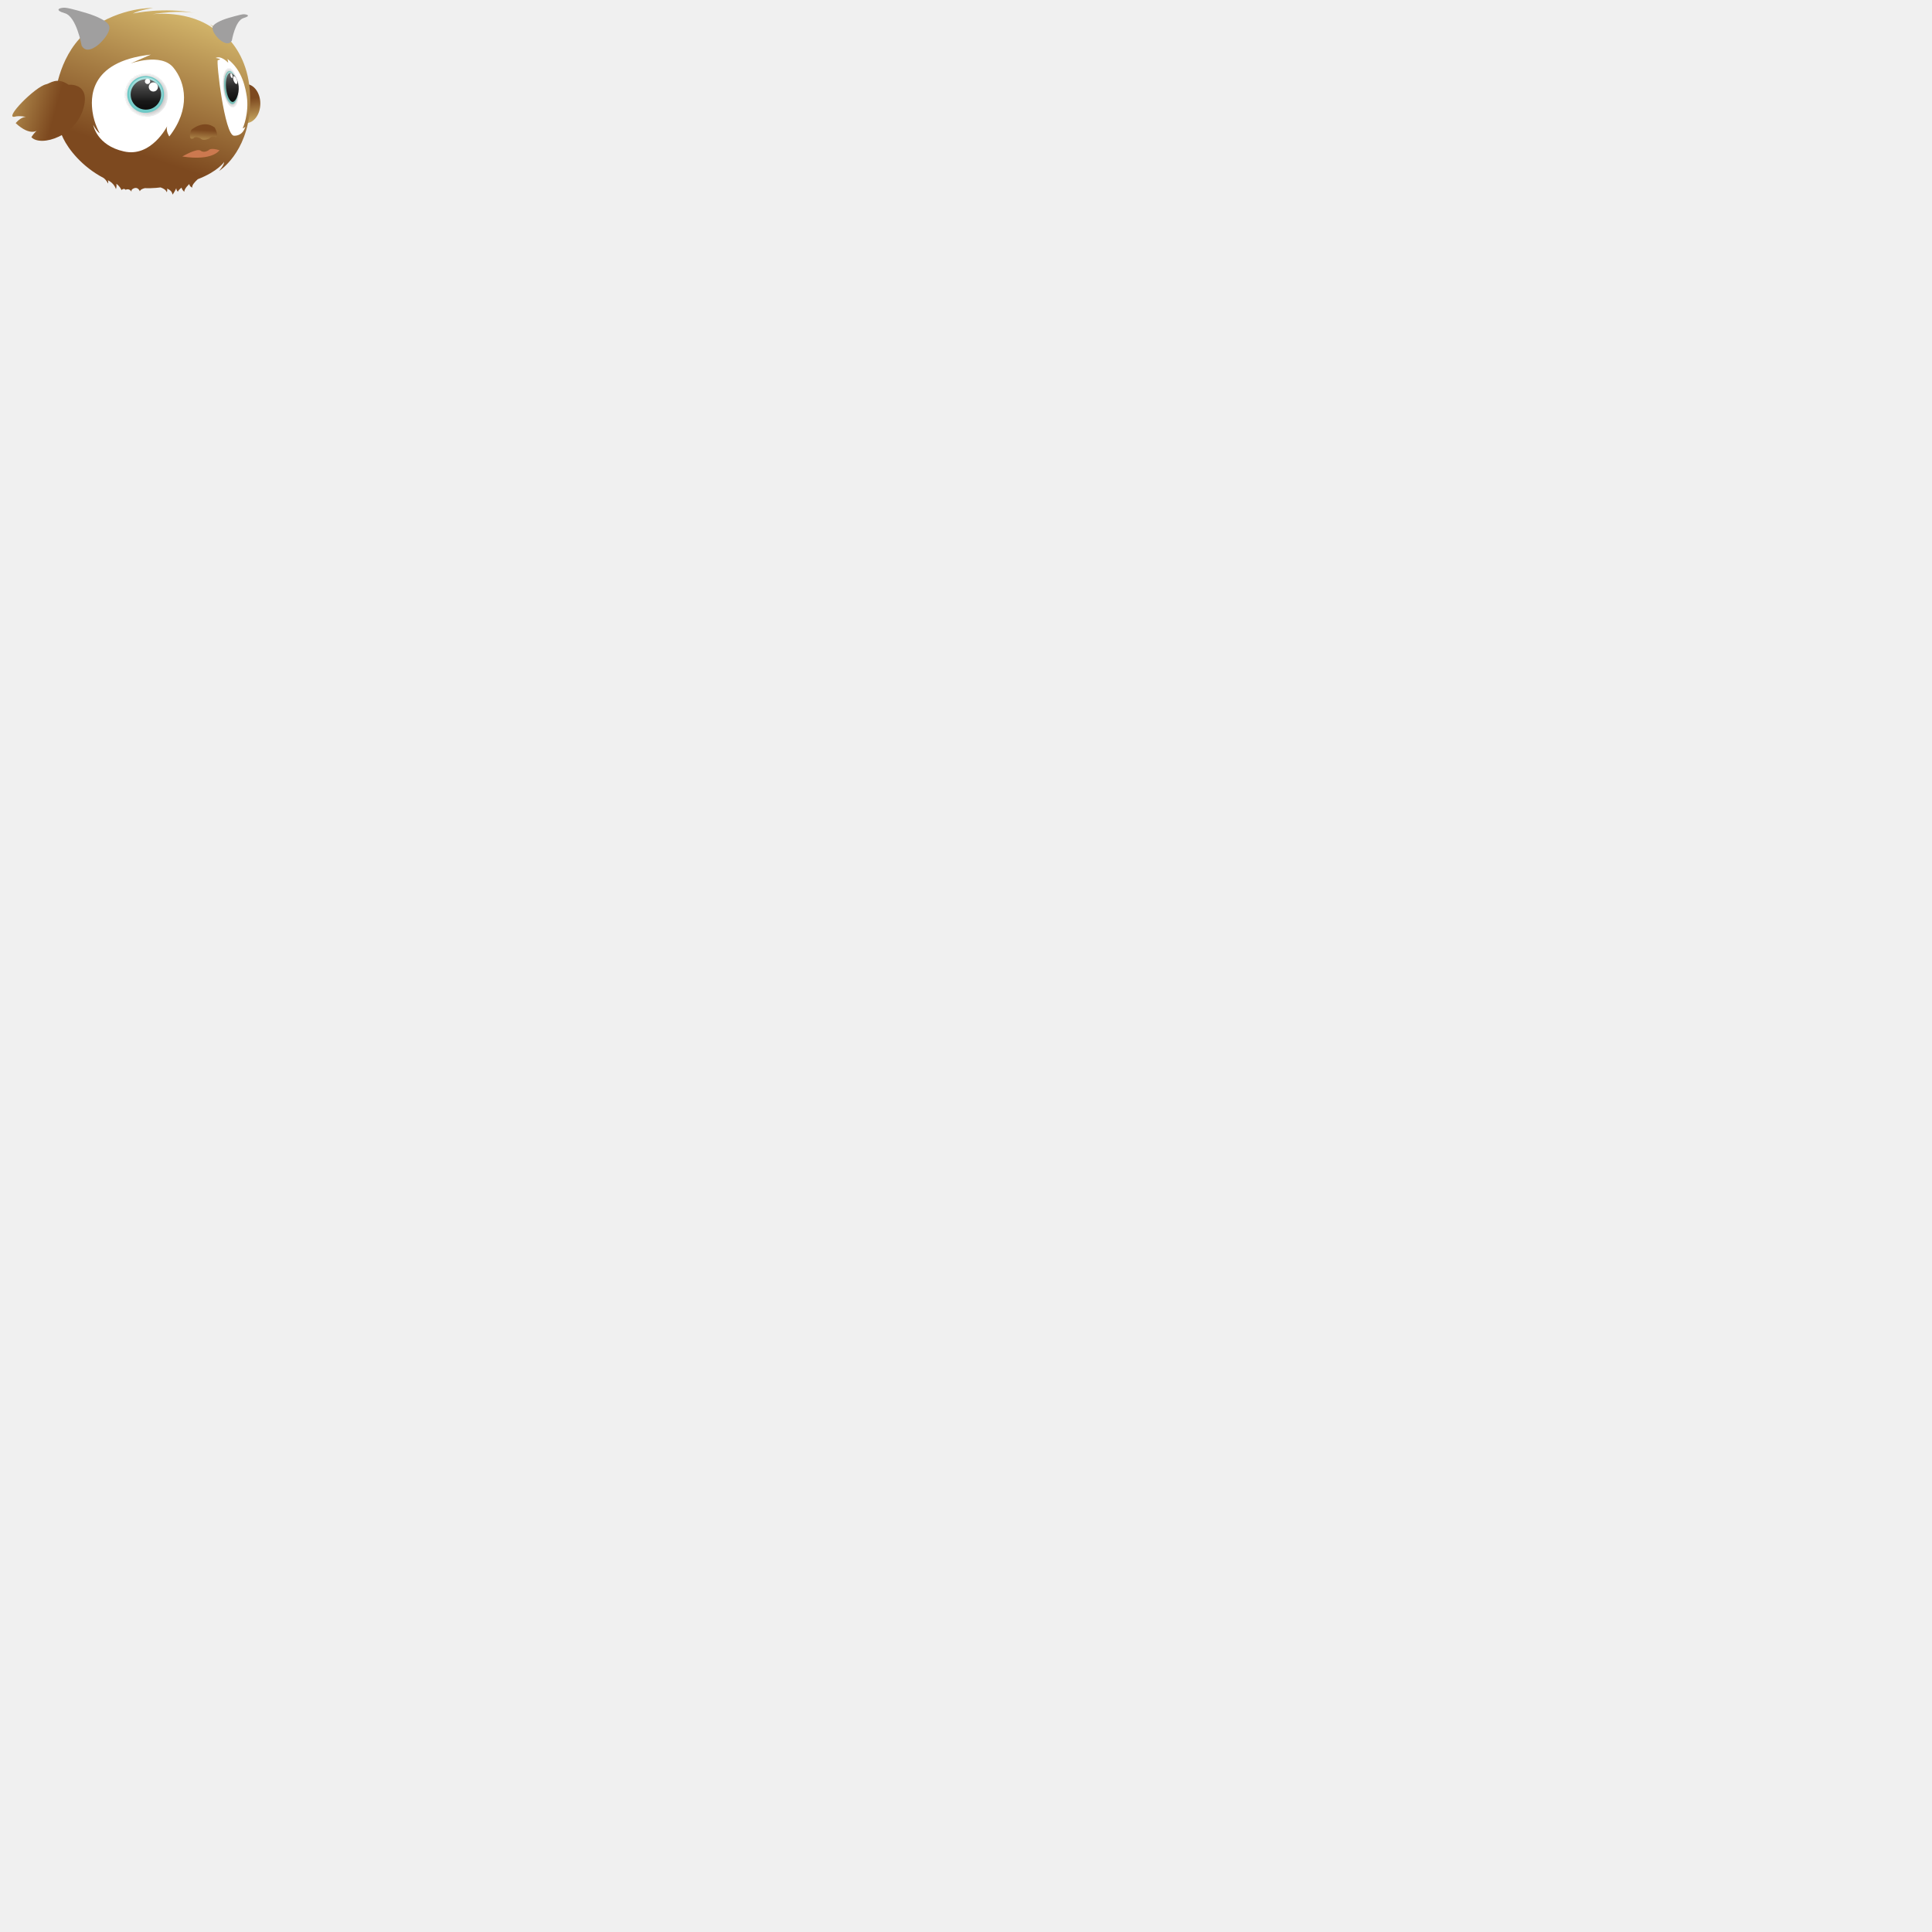
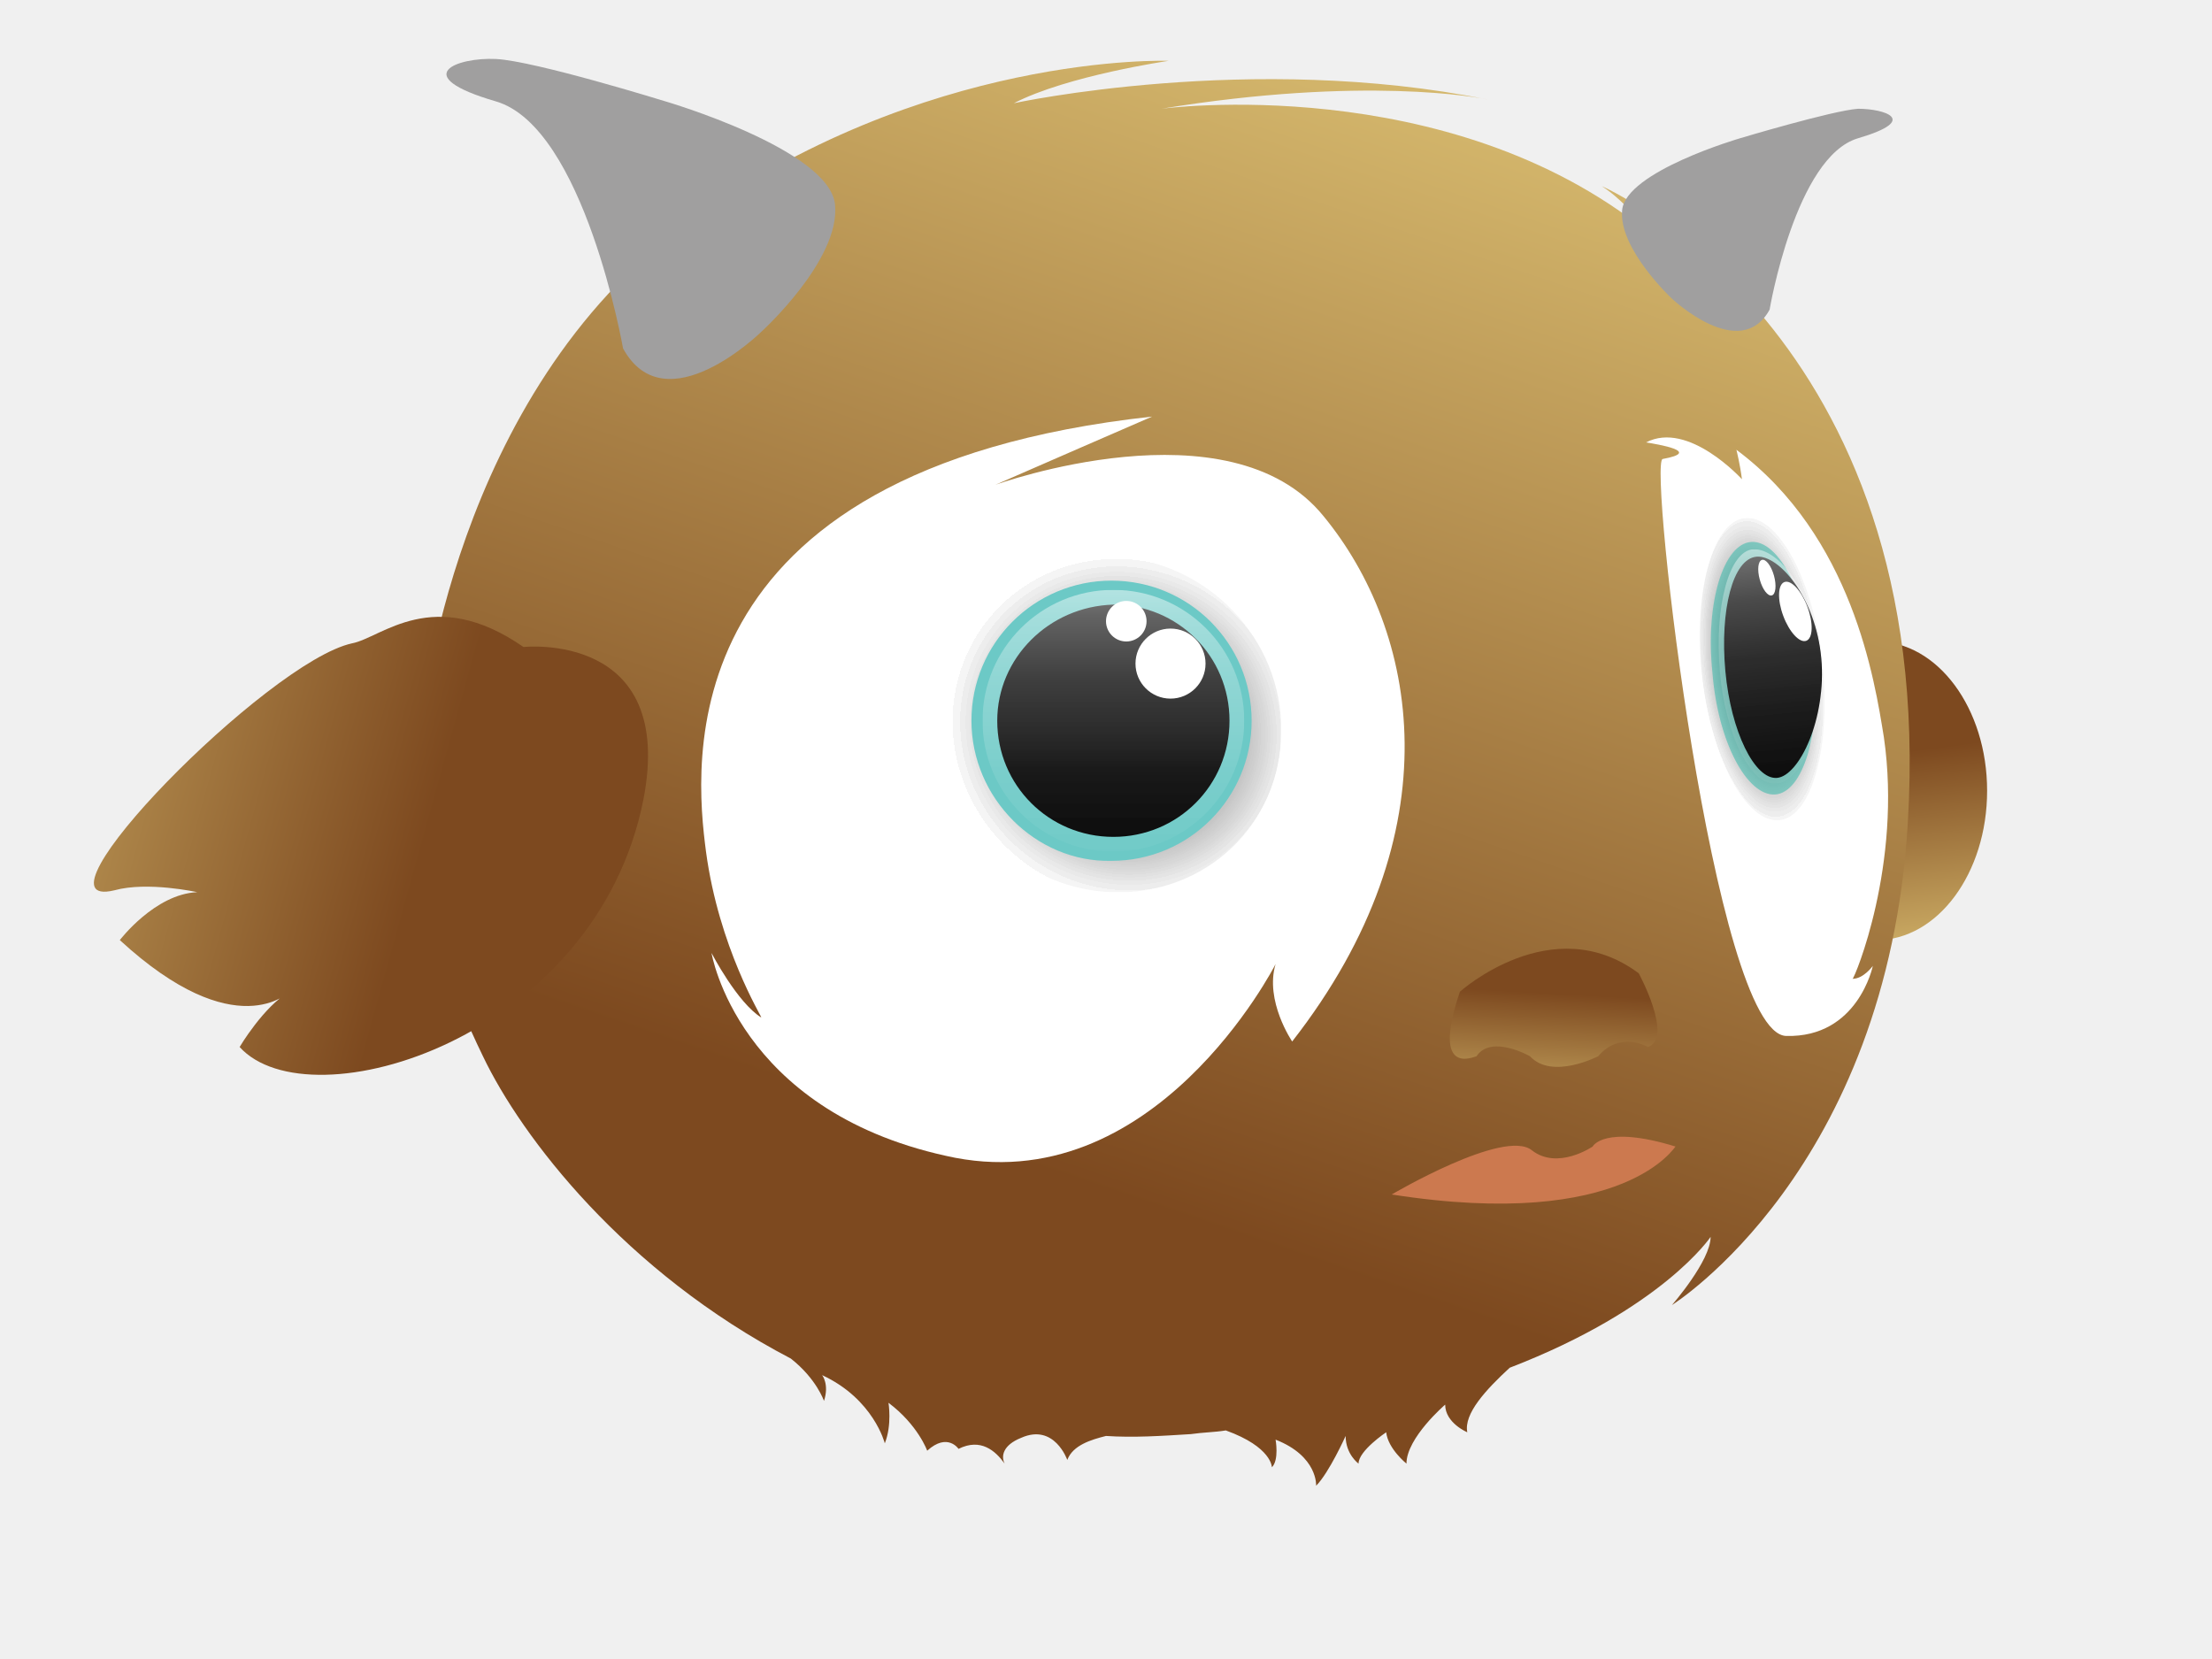
- <svg xmlns="http://www.w3.org/2000/svg" version="1.1" viewBox="0 0 800 800" x="0" y="0" style="background-color: rgba(0,0,0,0.25)">
+ <svg xmlns="http://www.w3.org/2000/svg" version="1.1" viewBox="0 0 120 90" x="0" y="0" style="background-color: rgba(0,0,0,0.25)">
  <linearGradient id="wingb_1_" gradientUnits="userSpaceOnUse" x1="103.9" y1="58.3" x2="101.6" y2="41">
    <stop offset="0" stop-color="#FFED92" />
    <stop offset="1" stop-color="#7D491F" />
  </linearGradient>
  <path id="path" d="M 25,50 C 37.5,25 37.5,25 50,0 75,50 75,50 100,100 50,100 50,100 0,100 12.5,75 12.5,75 25,50 Z" fill="none" />
  <g id="lil-guy">
    <ellipse id="wingb" fill="url(#wingb_1_)" cx="101.8" cy="42.9" rx="6" ry="8.1" />
    <linearGradient id="SVGID_1_" gradientUnits="userSpaceOnUse" x1="16.3" y1="-4" x2="18" y2="8.6" gradientTransform="matrix(-1 0 0 1 98.3076 0)">
      <stop offset="0" stop-color="#FFED92" />
      <stop offset="1" stop-color="#7D491F" />
    </linearGradient>
    <path fill="url(#SVGID_1_)" d="M80.7 5.4C80.7 5.4 80.7 5.4 80.7 5.4 80.7 5.4 80.7 5.4 80.7 5.4z" />
    <linearGradient id="SVGID_2_" gradientUnits="userSpaceOnUse" x1="12.5" y1="-24.5" x2="42.4" y2="63.3" gradientTransform="matrix(-1 0 0 1 98.3076 0)">
      <stop offset="0" stop-color="#FFED92" />
      <stop offset="1" stop-color="#7D491F" />
    </linearGradient>
    <path fill="url(#SVGID_2_)" d="M22.6 35.4c0 0 0 2.3 0.3 3.7 0 0 1.6-17.7 14.4-27 12.8-9.3 26.1-8.8 26.1-8.8S57.9 4.1 55 5.6c0 0 12.9-2.8 25.7-0.2C80.3 5.3 74 4.1 63 5.9c0 0 15.5-2.1 26.4 6.7 0 0-1.1-1.6-2.5-2.5 0 0 18.2 7.9 16.6 34.5 -1.1 18.9-12.8 26.2-12.8 26.2s2.1-2.4 2.1-3.7c0 0-2.6 3.9-10.9 7.1 -1.3 1.2-2.5 2.5-2.3 3.5 0 0-1.2-0.5-1.2-1.5 0 0-2.1 1.8-2.1 3.2 0 0-1-0.8-1.1-1.7 0 0-1.5 1-1.5 1.7 0 0-0.7-0.5-0.7-1.5 0 0-0.9 2-1.6 2.7 0 0 0.1-1.6-2.2-2.5 0 0 0.2 1.1-0.2 1.5 0 0 0-1.1-2.5-2 -0.6 0.1-1.2 0.1-1.9 0.2 -1.6 0.1-3.1 0.2-4.6 0.1 -0.8 0.2-1.8 0.5-2.1 1.3 0 0-0.7-2-2.5-1.2 -1 0.4-1.1 1-0.9 1.4C54 78.7 53.2 78 52 78.6c0 0-0.6-0.9-1.7 0.1 0 0-0.5-1.4-2.1-2.6 0 0 0.2 1.2-0.2 2.2 0 0-0.6-2.4-3.4-3.7 0 0 0.4 0.5 0.1 1.4 0 0-0.4-1.2-1.8-2.3C33.9 69 28.3 61.7 26.2 57.3 22.7 50.1 21.1 42.5 22.6 35.4z" />
    <path fill="#FFFFFF" d="M38.3 46.2c-0.6-4.6-2.3-20.7 24.2-23.6 0 0-7.6 3.3-8.5 3.7 0 0 12.7-4.6 17.8 1.7 5.1 6.2 7.2 17.1-1.7 28.5 0 0-1.5-2.2-0.9-4.2 0 0-6.6 13-17.9 10.4 -11.3-2.5-12.7-11-12.7-11s1.4 2.7 2.7 3.5C41.3 55.1 39 51.4 38.3 46.2z" />
    <path fill="#FFFFFF" d="M102.2 40c-0.5-3.1-1.7-10.9-8-15.6 0 0 0.2 0.8 0.3 1.6 0 0-2.9-3.2-5.2-2 0.6 0.1 3.1 0.5 0.9 0.9C89.4 25 93 56.1 96.9 56.2c3.9 0.1 4.7-3.8 4.7-3.8s-0.5 0.7-1.1 0.7C100.6 53.1 103.2 46.9 102.2 40z" />
    <defs>
      <filter id="Adobe_OpacityMaskFilter" filterUnits="userSpaceOnUse" x="51.2" y="30.2" width="18.3" height="18.2">
        <feColorMatrix type="matrix" values="1" />
      </filter>
    </defs>
    <mask maskUnits="userSpaceOnUse" x="51.2" y="30.2" width="18.3" height="18.2" id="SVGID_3_">
      <g filter="url(#Adobe_OpacityMaskFilter)">
        <radialGradient id="SVGID_4_" cx="909.8" cy="1636.5" r="1.2" gradientTransform="matrix(2.540000e-02 -7.8246 7.8923 0.3337 -12877.931 6612.239)" gradientUnits="userSpaceOnUse">
          <stop offset="0" stop-color="#FFFFFF" />
          <stop offset="1" stop-color="#010101" />
        </radialGradient>
        <path fill="url(#SVGID_4_)" d="M60.6 29.8c5.4 0.2 9.7 4.7 9.7 10.1 0 5.3-4.4 9.5-9.8 9.2 -5.4-0.2-9.7-4.7-9.7-10.1C50.8 33.7 55.2 29.6 60.6 29.8z" />
      </g>
    </mask>
    <path opacity="0.8" mask="url(#SVGID_3_)" fill="#010101" d="M60.4 30.2c5.1 0.2 9.2 4.5 9.1 9.5 0 5-4.1 8.9-9.2 8.7 -5.1-0.2-9.2-4.5-9.1-9.5C51.2 33.8 55.3 29.9 60.4 30.2z" />
    <circle fill="#010101" cx="60.4" cy="39.1" r="6.9" />
    <path fill="#6CC9C6" d="M52.7 39.1c0-4.2 3.4-7.6 7.6-7.6 4.2 0 7.6 3.4 7.6 7.6 0 4.2-3.4 7.6-7.6 7.6C56.2 46.8 52.7 43.3 52.7 39.1zM54.1 39.1c0 3.5 2.8 6.3 6.3 6.3 3.5 0 6.3-2.8 6.3-6.3 0-3.5-2.8-6.3-6.3-6.3C56.9 32.9 54.1 35.7 54.1 39.1z" />
    <defs>
      <filter id="Adobe_OpacityMaskFilter_1_" filterUnits="userSpaceOnUse" x="53.3" y="32" width="14.2" height="14.2">
        <feColorMatrix type="matrix" values="1" />
      </filter>
    </defs>
    <mask maskUnits="userSpaceOnUse" x="53.3" y="32" width="14.2" height="14.2" id="SVGID_5_">
      <g filter="url(#Adobe_OpacityMaskFilter_1_)">
        <linearGradient id="SVGID_6_" gradientUnits="userSpaceOnUse" x1="38.1" y1="31.7" x2="38.1" y2="48.6" gradientTransform="matrix(-1 0 0 1 98.3076 0)">
          <stop offset="0" stop-color="#FFFFFF" />
          <stop offset="0.1" stop-color="#C5C3C3" />
          <stop offset="0.3" stop-color="#7E7B7B" />
          <stop offset="0.5" stop-color="#504D4D" />
          <stop offset="0.6" stop-color="#31302F" />
          <stop offset="0.8" stop-color="#1A1A1A" />
          <stop offset="0.9" stop-color="#080908" />
          <stop offset="1" stop-color="#010101" />
        </linearGradient>
        <circle fill="url(#SVGID_6_)" cx="60.2" cy="39.2" r="7.9" />
      </g>
    </mask>
    <circle opacity="0.5" mask="url(#SVGID_5_)" fill="#FFFFFF" cx="60.4" cy="39.1" r="7.1" />
    <circle fill="#FFFFFF" cx="63.5" cy="36" r="1.9" />
    <circle fill="#FFFFFF" cx="61.1" cy="33.7" r="1.1" />
    <defs>
      <filter id="Adobe_OpacityMaskFilter_2_" filterUnits="userSpaceOnUse" x="92.2" y="28.1" width="6.8" height="16.4">
        <feColorMatrix type="matrix" values="1" />
      </filter>
    </defs>
    <mask maskUnits="userSpaceOnUse" x="92.2" y="28.1" width="6.8" height="16.4" id="SVGID_7_">
      <g filter="url(#Adobe_OpacityMaskFilter_2_)">
        <radialGradient id="SVGID_8_" cx="910.8" cy="1607.2" r="1.1" gradientTransform="matrix(-0.7537 -7.7882 3.1694 2.440162e-02 -4311.857 7090.616)" gradientUnits="userSpaceOnUse">
          <stop offset="0" stop-color="#FFFFFF" />
          <stop offset="1" stop-color="#010101" />
        </radialGradient>
        <path fill="url(#SVGID_8_)" d="M94.9 27.8c2 0 3.9 3.9 4.4 8.7 0.5 4.8-0.7 8.7-2.7 8.7 -2 0-3.9-3.9-4.4-8.7C91.7 31.7 92.9 27.8 94.9 27.8z" />
      </g>
    </mask>
    <path opacity="0.8" mask="url(#SVGID_7_)" fill="#010101" d="M94.8 28.1c1.8 0 3.7 3.7 4.1 8.2 0.4 4.5-0.7 8.2-2.5 8.2 -1.8 0-3.7-3.7-4.1-8.2C91.9 31.8 93 28.1 94.8 28.1z" />
    <path opacity="0.5" fill="#25B6A5" d="M92.9 36.5c-0.4-3.8 0.6-7 2.1-7.1 1.5-0.1 3 2.8 3.4 6.6 0.4 3.8-0.6 7-2.1 7.1C94.8 43.2 93.2 40.3 92.9 36.5z" />
    <path fill="#010101" d="M93.6 36.4c0.3 3.3 1.6 5.9 2.8 5.8 1.2-0.1 2.7-3.2 2.4-6.5 -0.3-3.3-2.3-5.6-3.5-5.5C94 30.3 93.3 33.1 93.6 36.4z" />
    <defs>
      <filter id="Adobe_OpacityMaskFilter_3_" filterUnits="userSpaceOnUse" x="93.2" y="29.8" width="5.6" height="12.7">
        <feColorMatrix type="matrix" values="1" />
      </filter>
    </defs>
    <mask maskUnits="userSpaceOnUse" x="93.2" y="29.8" width="5.6" height="12.7" id="SVGID_9_">
      <g filter="url(#Adobe_OpacityMaskFilter_3_)">
        <linearGradient id="SVGID_10_" gradientUnits="userSpaceOnUse" x1="47.6" y1="14.8" x2="47.6" y2="30.1" gradientTransform="matrix(-0.9506 9.321949e-02 9.764928e-02 0.9953 139.0898 10.2644)">
          <stop offset="0" stop-color="#FFFFFF" />
          <stop offset="0" stop-color="#F2F2F1" />
          <stop offset="0.2" stop-color="#969292" />
          <stop offset="0.4" stop-color="#5B5958" />
          <stop offset="0.6" stop-color="#373535" />
          <stop offset="0.8" stop-color="#1E1D1D" />
          <stop offset="0.9" stop-color="#0A0A0A" />
          <stop offset="1" stop-color="#010101" />
        </linearGradient>
        <path fill="url(#SVGID_10_)" d="M93 36.6c0.4 3.9 1.9 7 3.4 6.9 1.5-0.1 3-3.5 2.6-7.5 -0.4-3.9-2.5-6.9-4-6.8C93.5 29.3 92.6 32.6 93 36.6z" />
      </g>
    </mask>
    <path opacity="0.5" mask="url(#SVGID_9_)" fill="#FFFFFF" d="M93.3 36.4c0.3 3.5 1.7 6.3 3.1 6.1 1.3-0.1 2.8-3.2 2.4-6.7 -0.3-3.5-2.3-6.1-3.7-6C93.8 29.9 93 32.9 93.3 36.4z" />
    <ellipse transform="matrix(-0.9371 0.349 -0.349 -0.9371 200.1291 30.2291)" fill="#FFFFFF" cx="97.3" cy="33.1" rx="0.7" ry="1.7" />
    <ellipse transform="matrix(-0.9638 0.2668 -0.2668 -0.9638 196.562 36.041)" fill="#FFFFFF" cx="95.8" cy="31.4" rx="0.4" ry="1" />
    <linearGradient id="wingt_1_" gradientUnits="userSpaceOnUse" x1="233.6" y1="10.7" x2="236" y2="-35.1" gradientTransform="matrix(0.5946 -1.9455 -0.9563 -0.2923 -151.0457 495.2623)">
      <stop offset="0" stop-color="#FFED92" />
      <stop offset="1" stop-color="#7D491F" />
    </linearGradient>
    <path id="wingt" fill="url(#wingt_1_)" d="M13 56.8c0 0 1.3-2.2 2.7-3 0 0-2.9 3-9.2-2.8 0 0 1.9-2.5 4.2-2.6 0 0-2.7-0.6-4.5-0.1 -5 1.2 8.3-12.4 12.9-13.4 1.6-0.3 4.4-3.2 9.3 0.2 0 0 8.3-0.9 6.5 8.3C32.3 56.4 16.8 61 13 56.8z" />
    <linearGradient id="SVGID_11_" gradientUnits="userSpaceOnUse" x1="83.8" y1="64.6" x2="84.4" y2="53.9">
      <stop offset="0" stop-color="#FFED92" />
      <stop offset="1" stop-color="#7D491F" />
    </linearGradient>
    <path fill="url(#SVGID_11_)" d="M79.2 53.8c0 0 5-4.5 9.7-1 0 0 1.9 3.5 0.5 4 0 0-1.5-0.9-2.7 0.5 0 0-2.5 1.3-3.7 0 0 0-2.1-1.2-2.9 0C80 57.3 77.6 58.5 79.2 53.8z" />
    <path fill="#CC794F" d="M75.5 64.8c0 0 6.1-3.6 7.6-2.4 1.4 1.1 3.3-0.2 3.3-0.2s0.6-1.2 4.5 0C90.9 62.1 88.3 66.8 75.5 64.8z" />
    <path fill="#A09F9F" d="M33.8 18.9c0 0-2.1-12-6.9-13.4s-2.1-2.4 0-2.3c2.1 0.1 9.2 2.3 9.2 2.3s8.9 2.6 9.2 5.6S41.3 18 41.3 18 36.1 23.1 33.8 18.9z" />
    <path fill="#A09F9F" d="M96 16.8c0 0 1.4-8.3 4.8-9.3s1.4-1.6 0-1.6c-1.4 0.1-6.4 1.6-6.4 1.6s-6.2 1.8-6.4 3.9c-0.2 2.1 2.7 4.8 2.7 4.8S94.4 19.7 96 16.8z" />
  </g>
</svg>
